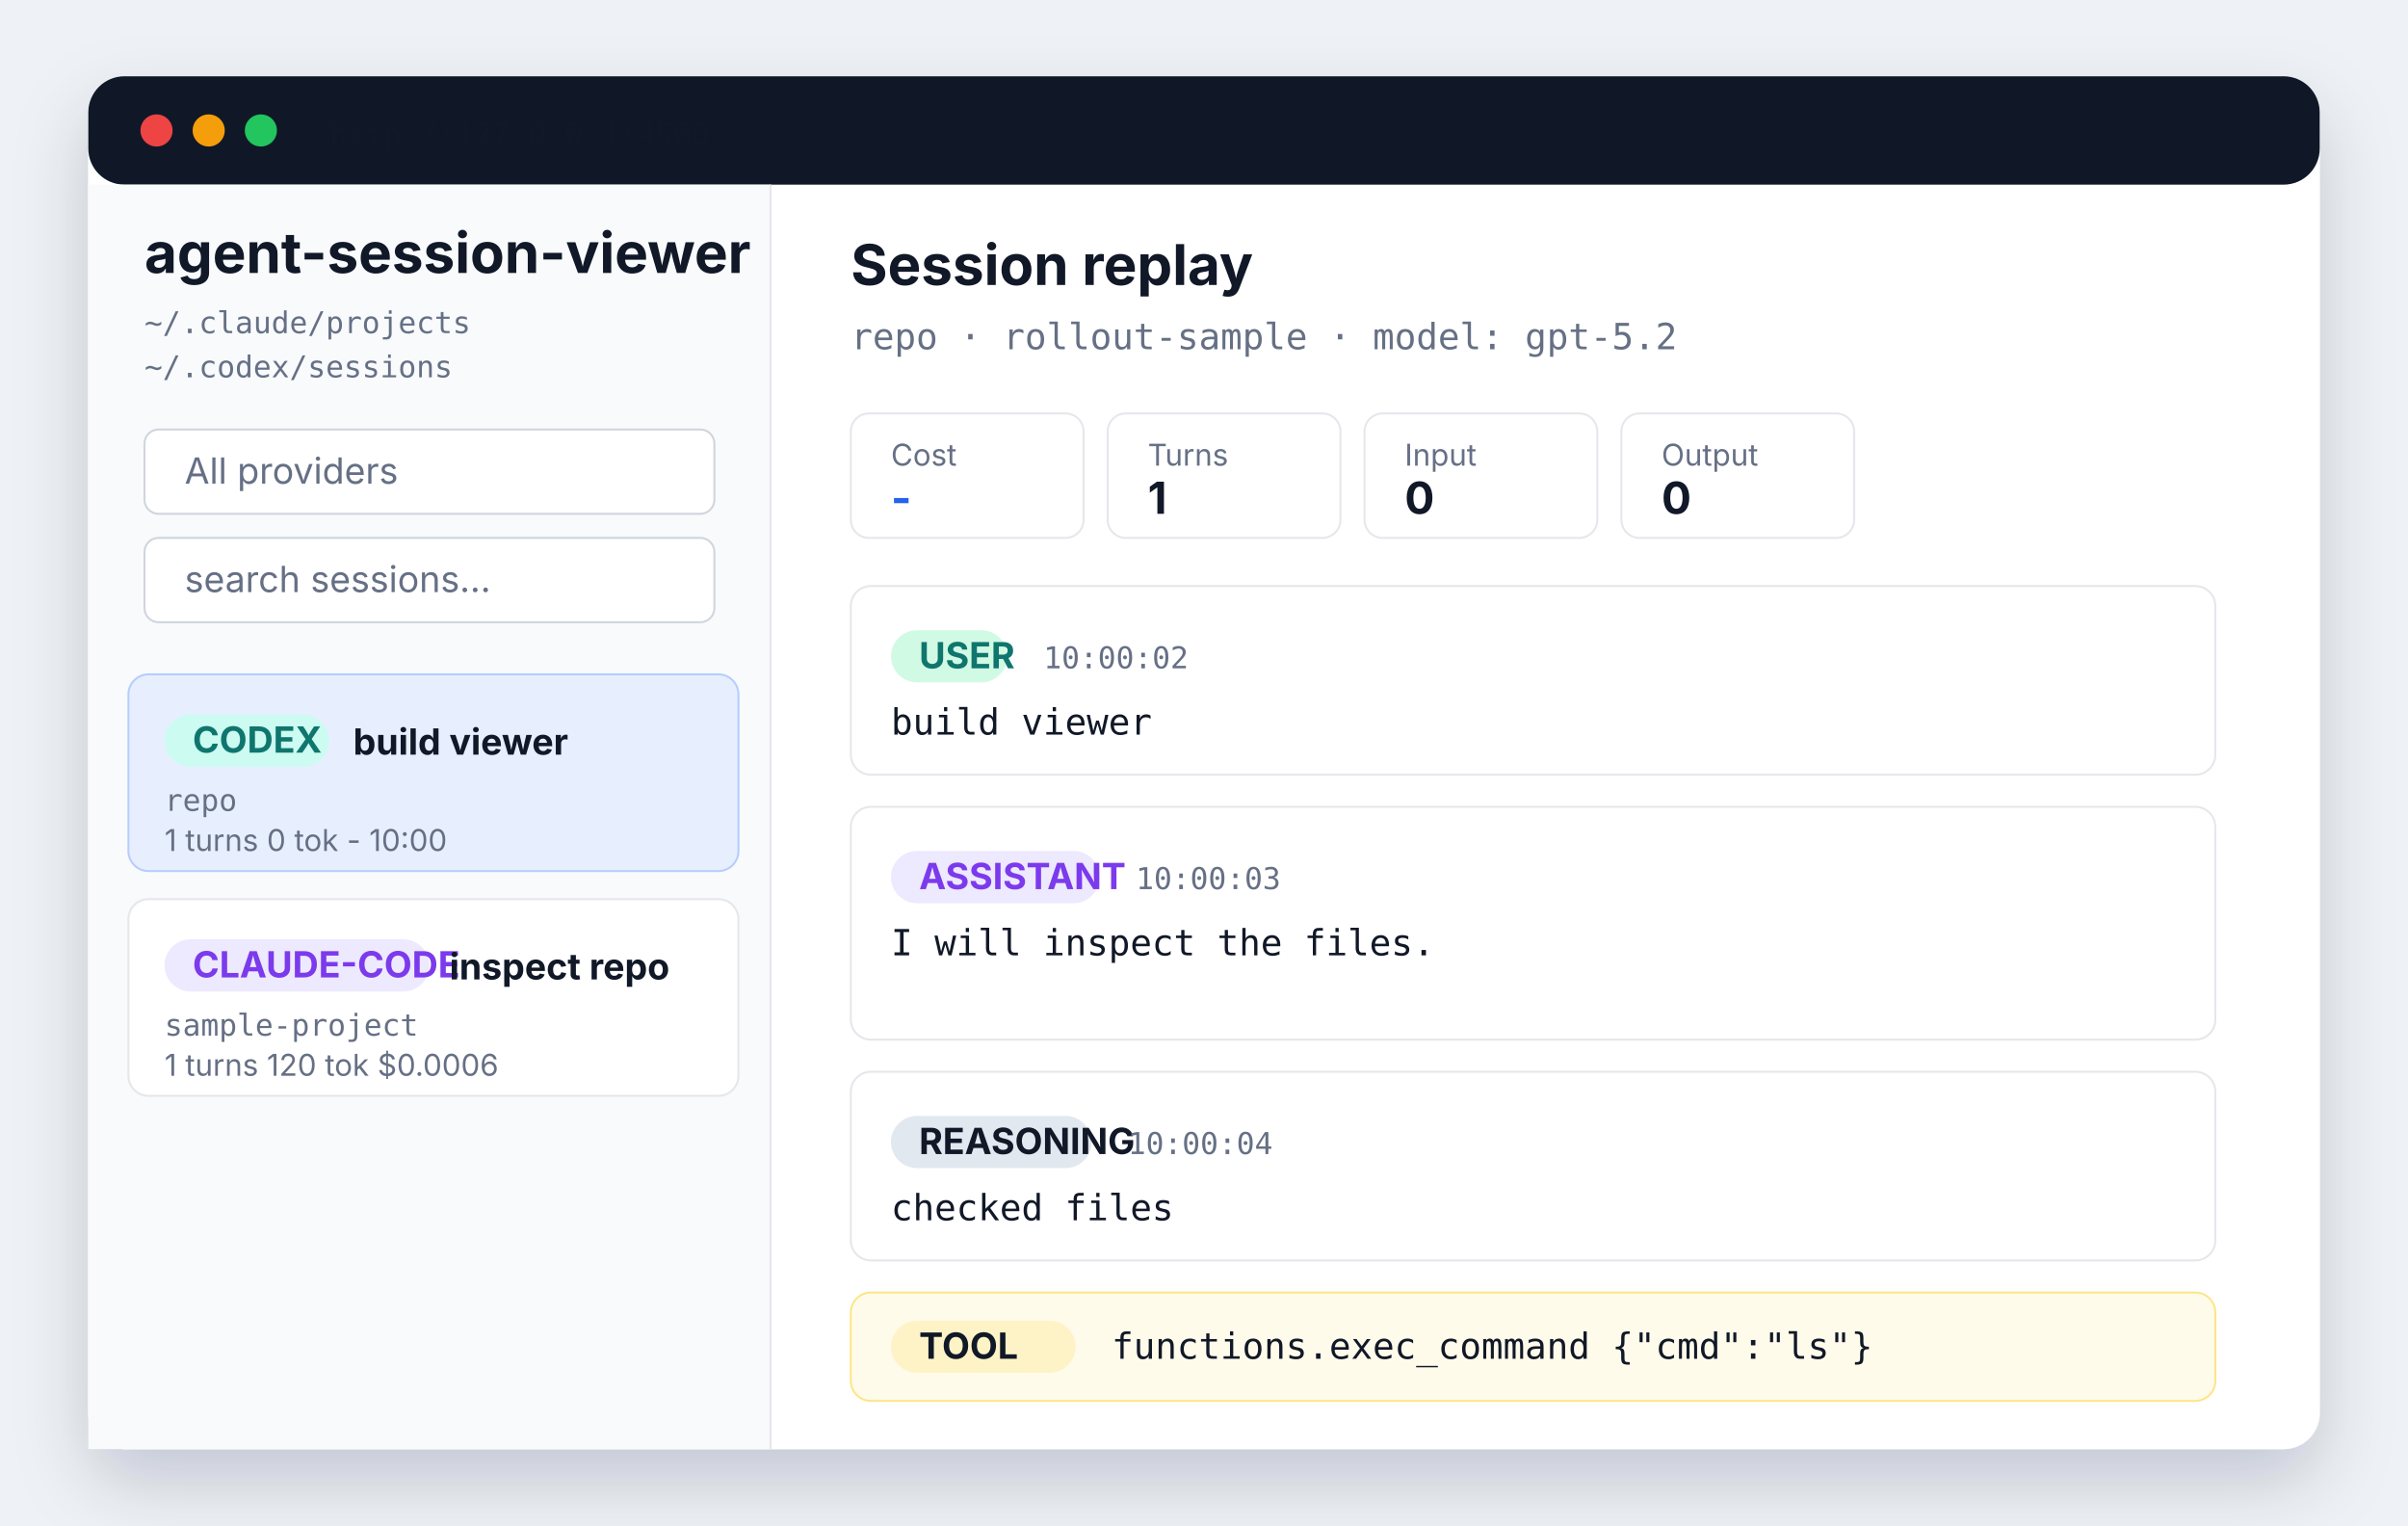
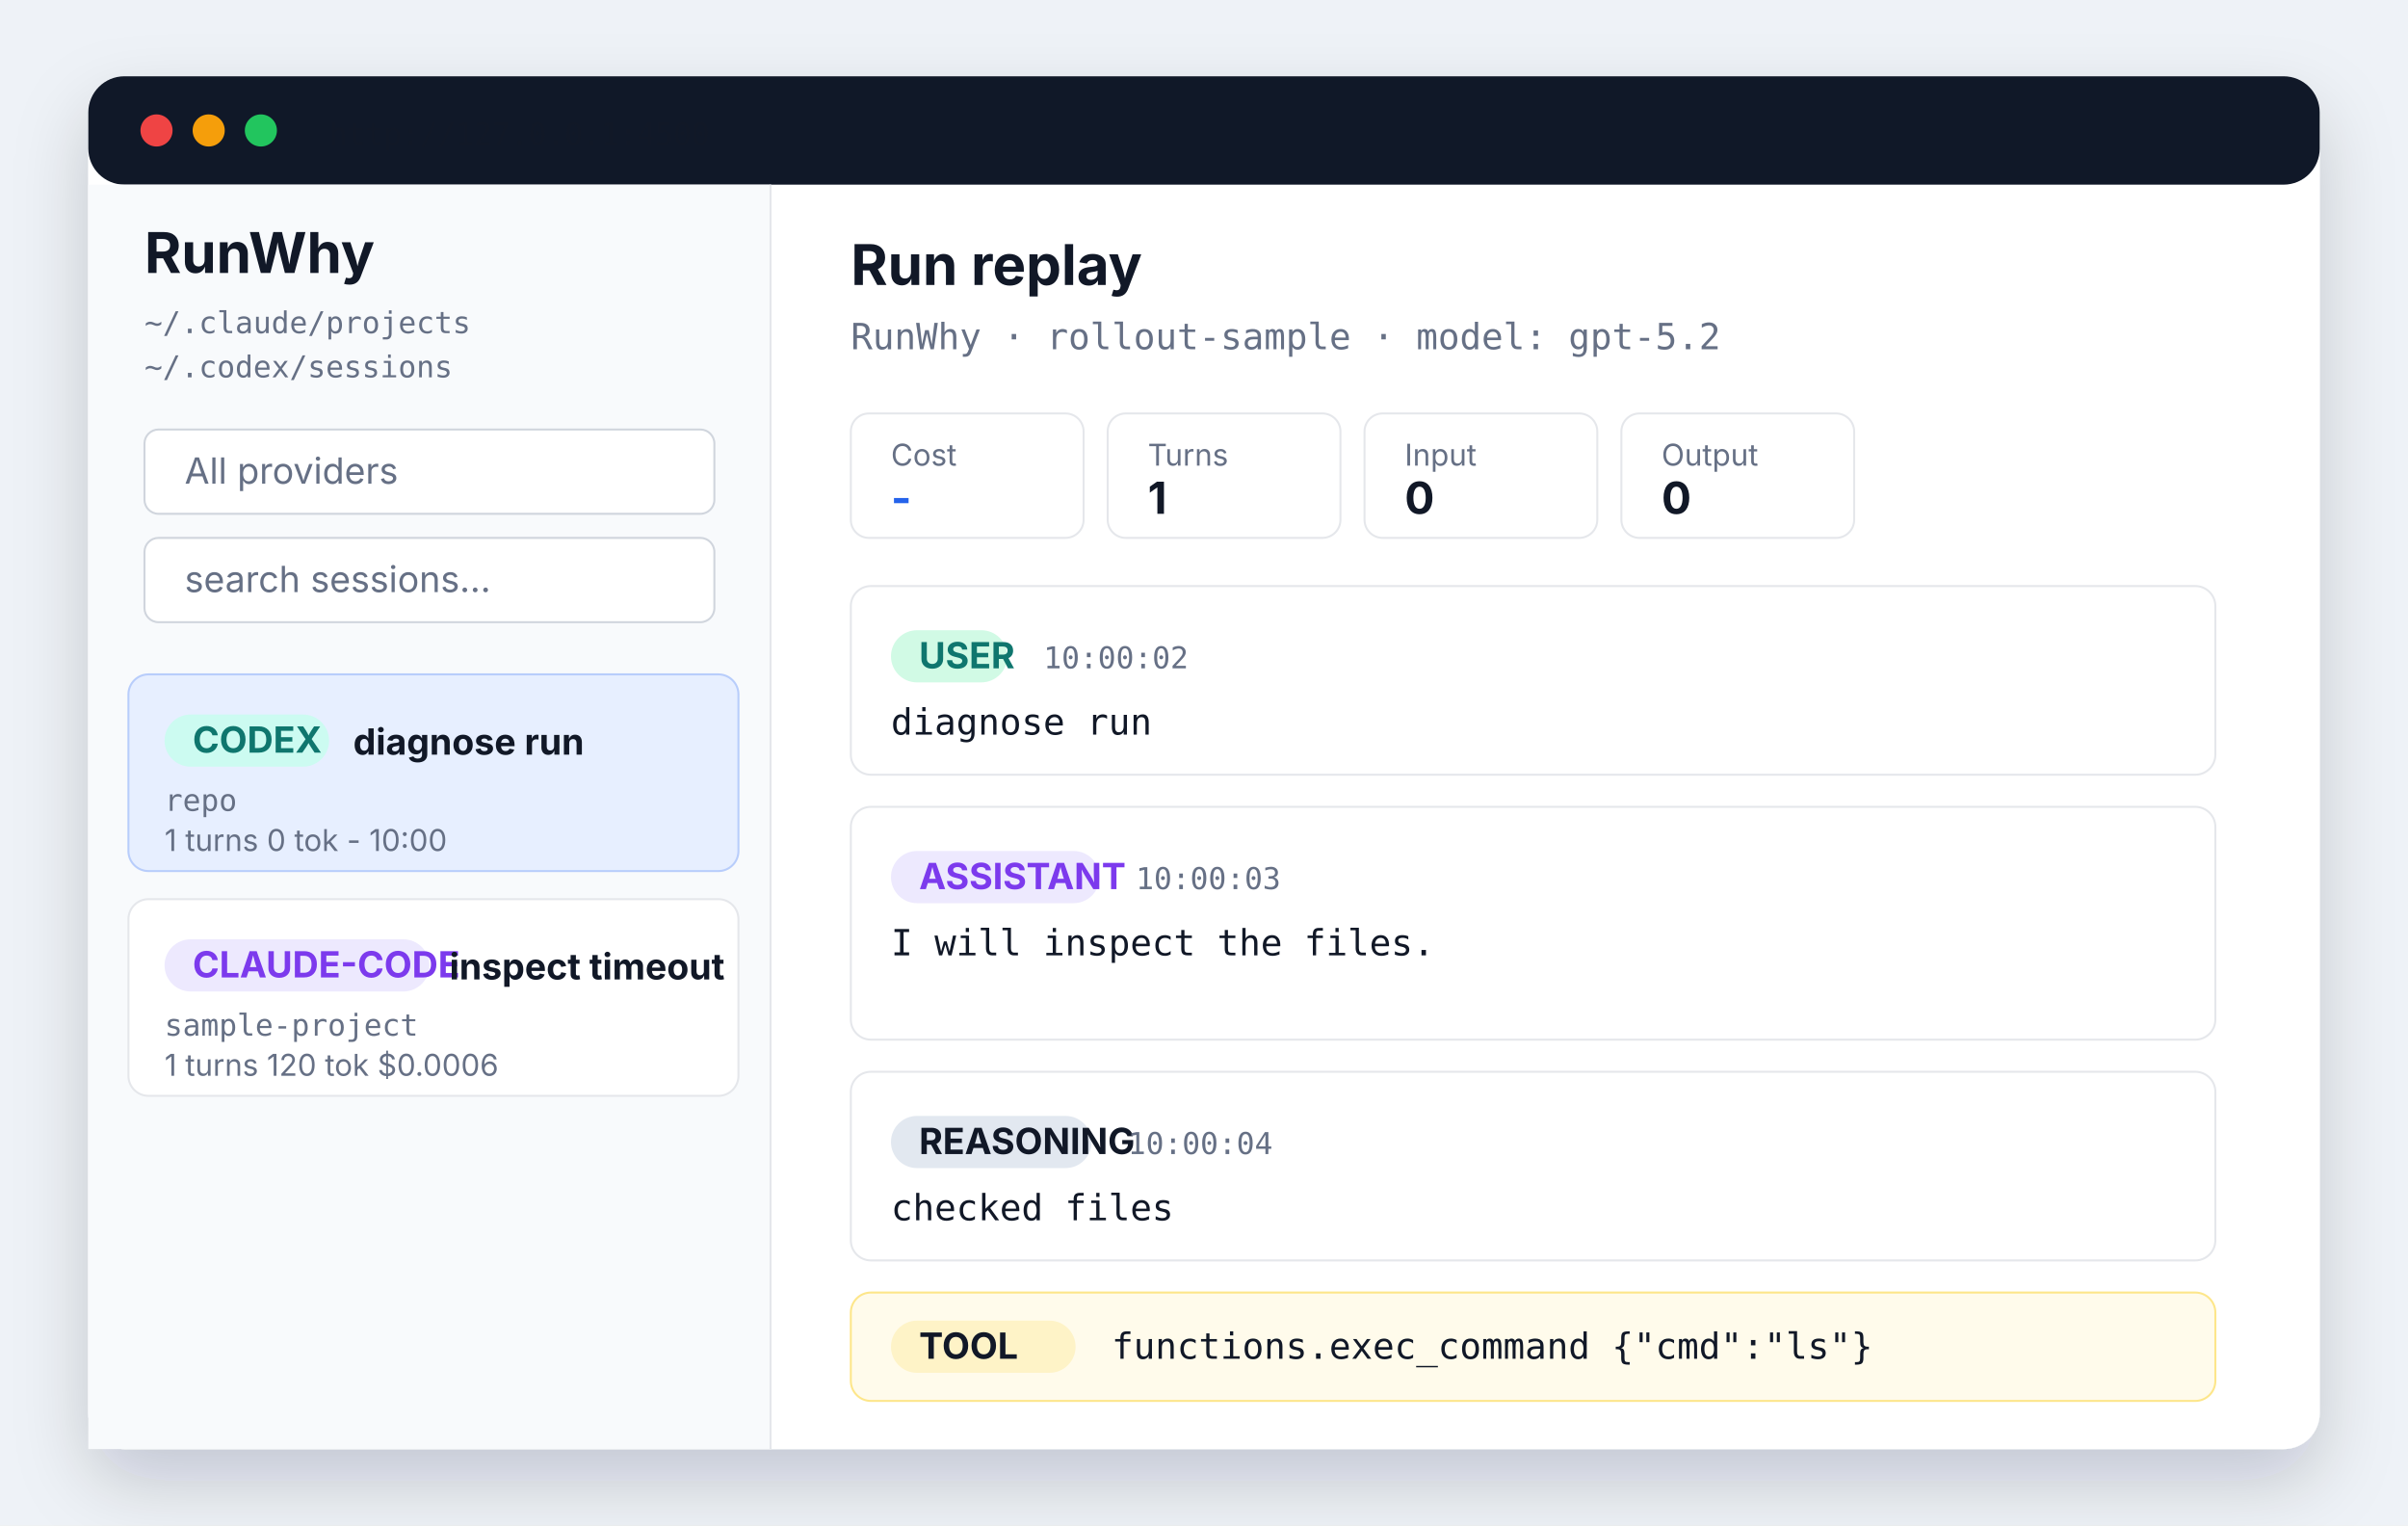
<svg xmlns="http://www.w3.org/2000/svg" width="1200" height="760" viewBox="0 0 1200 760" role="img" aria-labelledby="title desc">
  <defs>
    <filter id="shadow" x="-20%" y="-20%" width="140%" height="140%">
      <feDropShadow dx="0" dy="16" stdDeviation="18" flood-color="#0f172a" flood-opacity="0.18" />
    </filter>
    <style>
      .bg{fill:#eef2f7}.window{fill:#fff;filter:url(#shadow)}.bar{fill:#101828}.dot1{fill:#ef4444}.dot2{fill:#f59e0b}.dot3{fill:#22c55e}
      .side{fill:#f8fafc}.line{stroke:#e5e7eb;stroke-width:1}.text{font-family:Inter,Segoe UI,Arial,sans-serif;fill:#111827}
      .muted{fill:#667085}.mono{font-family:ui-monospace,SFMono-Regular,Menlo,Consolas,monospace}.badge{font-size:18px;font-weight:700}
      .small{font-size:18px}.tiny{font-size:15px}.title{font-size:28px;font-weight:700}.h2{font-size:22px;font-weight:700}
      .card{fill:#fff;stroke:#e5e7eb;stroke-width:1}.active{fill:#e7efff;stroke:#b8cdfb}.blue{fill:#2563eb}.purple{fill:#7c3aed}.green{fill:#0f766e}
      .pillClaude{fill:#ede9fe}.pillCodex{fill:#ccfbf1}.pillUser{fill:#d1fae5}.pillAssistant{fill:#ede9fe}.pillTool{fill:#fef3c7}.pillReason{fill:#e2e8f0}
    </style>
  </defs>
  <rect class="bg" width="1200" height="760" />
  <rect x="44" y="38" width="1112" height="684" rx="18" class="window" />
  <rect x="44" y="38" width="1112" height="54" rx="18" class="bar" />
  <circle cx="78" cy="65" r="8" class="dot1" />
  <circle cx="104" cy="65" r="8" class="dot2" />
  <circle cx="130" cy="65" r="8" class="dot3" />
  <text x="164" y="72" class="text mono tiny" fill="#d0d5dd">http://127.0.0.1:4500</text>
  <rect x="44" y="92" width="340" height="630" class="side" />
  <line x1="384" y1="92" x2="384" y2="722" class="line" />
-   <text x="72" y="136" class="text title">agent-session-viewer</text>
+   <text x="72" y="136" class="text title">RunWhy</text>
  <text x="72" y="166" class="text muted tiny mono">~/.claude/projects</text>
  <text x="72" y="188" class="text muted tiny mono">~/.codex/sessions</text>
  <rect x="72" y="214" width="284" height="42" rx="7" fill="#fff" stroke="#d0d5dd" />
  <text x="92" y="241" class="text muted small">All providers</text>
  <rect x="72" y="268" width="284" height="42" rx="7" fill="#fff" stroke="#d0d5dd" />
  <text x="92" y="295" class="text muted small">search sessions...</text>
  <rect x="64" y="336" width="304" height="98" rx="10" class="active" />
  <rect x="82" y="356" width="82" height="26" rx="13" class="pillCodex" />
  <text x="96" y="375" class="text badge green">CODEX</text>
-   <text x="176" y="376" class="text small" font-weight="700">build viewer</text>
+   <text x="176" y="376" class="text small" font-weight="700">diagnose run</text>
  <text x="82" y="404" class="text muted tiny mono">repo</text>
  <text x="82" y="424" class="text muted tiny">1 turns   0 tok   -   10:00</text>
  <rect x="64" y="448" width="304" height="98" rx="10" class="card" />
  <rect x="82" y="468" width="132" height="26" rx="13" class="pillClaude" />
  <text x="96" y="487" class="text badge purple">CLAUDE-CODE</text>
-   <text x="224" y="488" class="text small" font-weight="700">inspect repo</text>
+   <text x="224" y="488" class="text small" font-weight="700">inspect timeout</text>
  <text x="82" y="516" class="text muted tiny mono">sample-project</text>
  <text x="82" y="536" class="text muted tiny">1 turns   120 tok   $0.0006</text>
-   <text x="424" y="142" class="text title">Session replay</text>
-   <text x="424" y="174" class="text muted small mono">repo · rollout-sample · model: gpt-5.2</text>
+   <text x="424" y="142" class="text title">Run replay</text>
+   <text x="424" y="174" class="text muted small mono">RunWhy · rollout-sample · model: gpt-5.2</text>
  <rect x="424" y="206" width="116" height="62" rx="9" class="card" />
  <text x="444" y="232" class="text muted tiny">Cost</text>
  <text x="444" y="256" class="text h2 blue">-</text>
  <rect x="552" y="206" width="116" height="62" rx="9" class="card" />
  <text x="572" y="232" class="text muted tiny">Turns</text>
  <text x="572" y="256" class="text h2">1</text>
  <rect x="680" y="206" width="116" height="62" rx="9" class="card" />
  <text x="700" y="232" class="text muted tiny">Input</text>
  <text x="700" y="256" class="text h2">0</text>
  <rect x="808" y="206" width="116" height="62" rx="9" class="card" />
  <text x="828" y="232" class="text muted tiny">Output</text>
  <text x="828" y="256" class="text h2">0</text>
  <rect x="424" y="292" width="680" height="94" rx="10" class="card" />
  <rect x="444" y="314" width="58" height="26" rx="13" class="pillUser" />
  <text x="458" y="333" class="text badge green">USER</text>
  <text x="520" y="333" class="text muted tiny mono">10:00:02</text>
-   <text x="444" y="366" class="text small mono">build viewer</text>
+   <text x="444" y="366" class="text small mono">diagnose run</text>
  <rect x="424" y="402" width="680" height="116" rx="10" class="card" />
  <rect x="444" y="424" width="104" height="26" rx="13" class="pillAssistant" />
  <text x="458" y="443" class="text badge purple">ASSISTANT</text>
  <text x="566" y="443" class="text muted tiny mono">10:00:03</text>
  <text x="444" y="476" class="text small mono">I will inspect the files.</text>
  <rect x="424" y="534" width="680" height="94" rx="10" class="card" />
  <rect x="444" y="556" width="100" height="26" rx="13" class="pillReason" />
  <text x="458" y="575" class="text badge">REASONING</text>
  <text x="562" y="575" class="text muted tiny mono">10:00:04</text>
  <text x="444" y="608" class="text small mono">checked files</text>
  <rect x="424" y="644" width="680" height="54" rx="10" fill="#fffbeb" stroke="#fde68a" />
  <rect x="444" y="658" width="92" height="26" rx="13" class="pillTool" />
  <text x="458" y="677" class="text badge" fill="#b45309">TOOL</text>
  <text x="554" y="677" class="text small mono">functions.exec_command {"cmd":"ls"}</text>
</svg>
